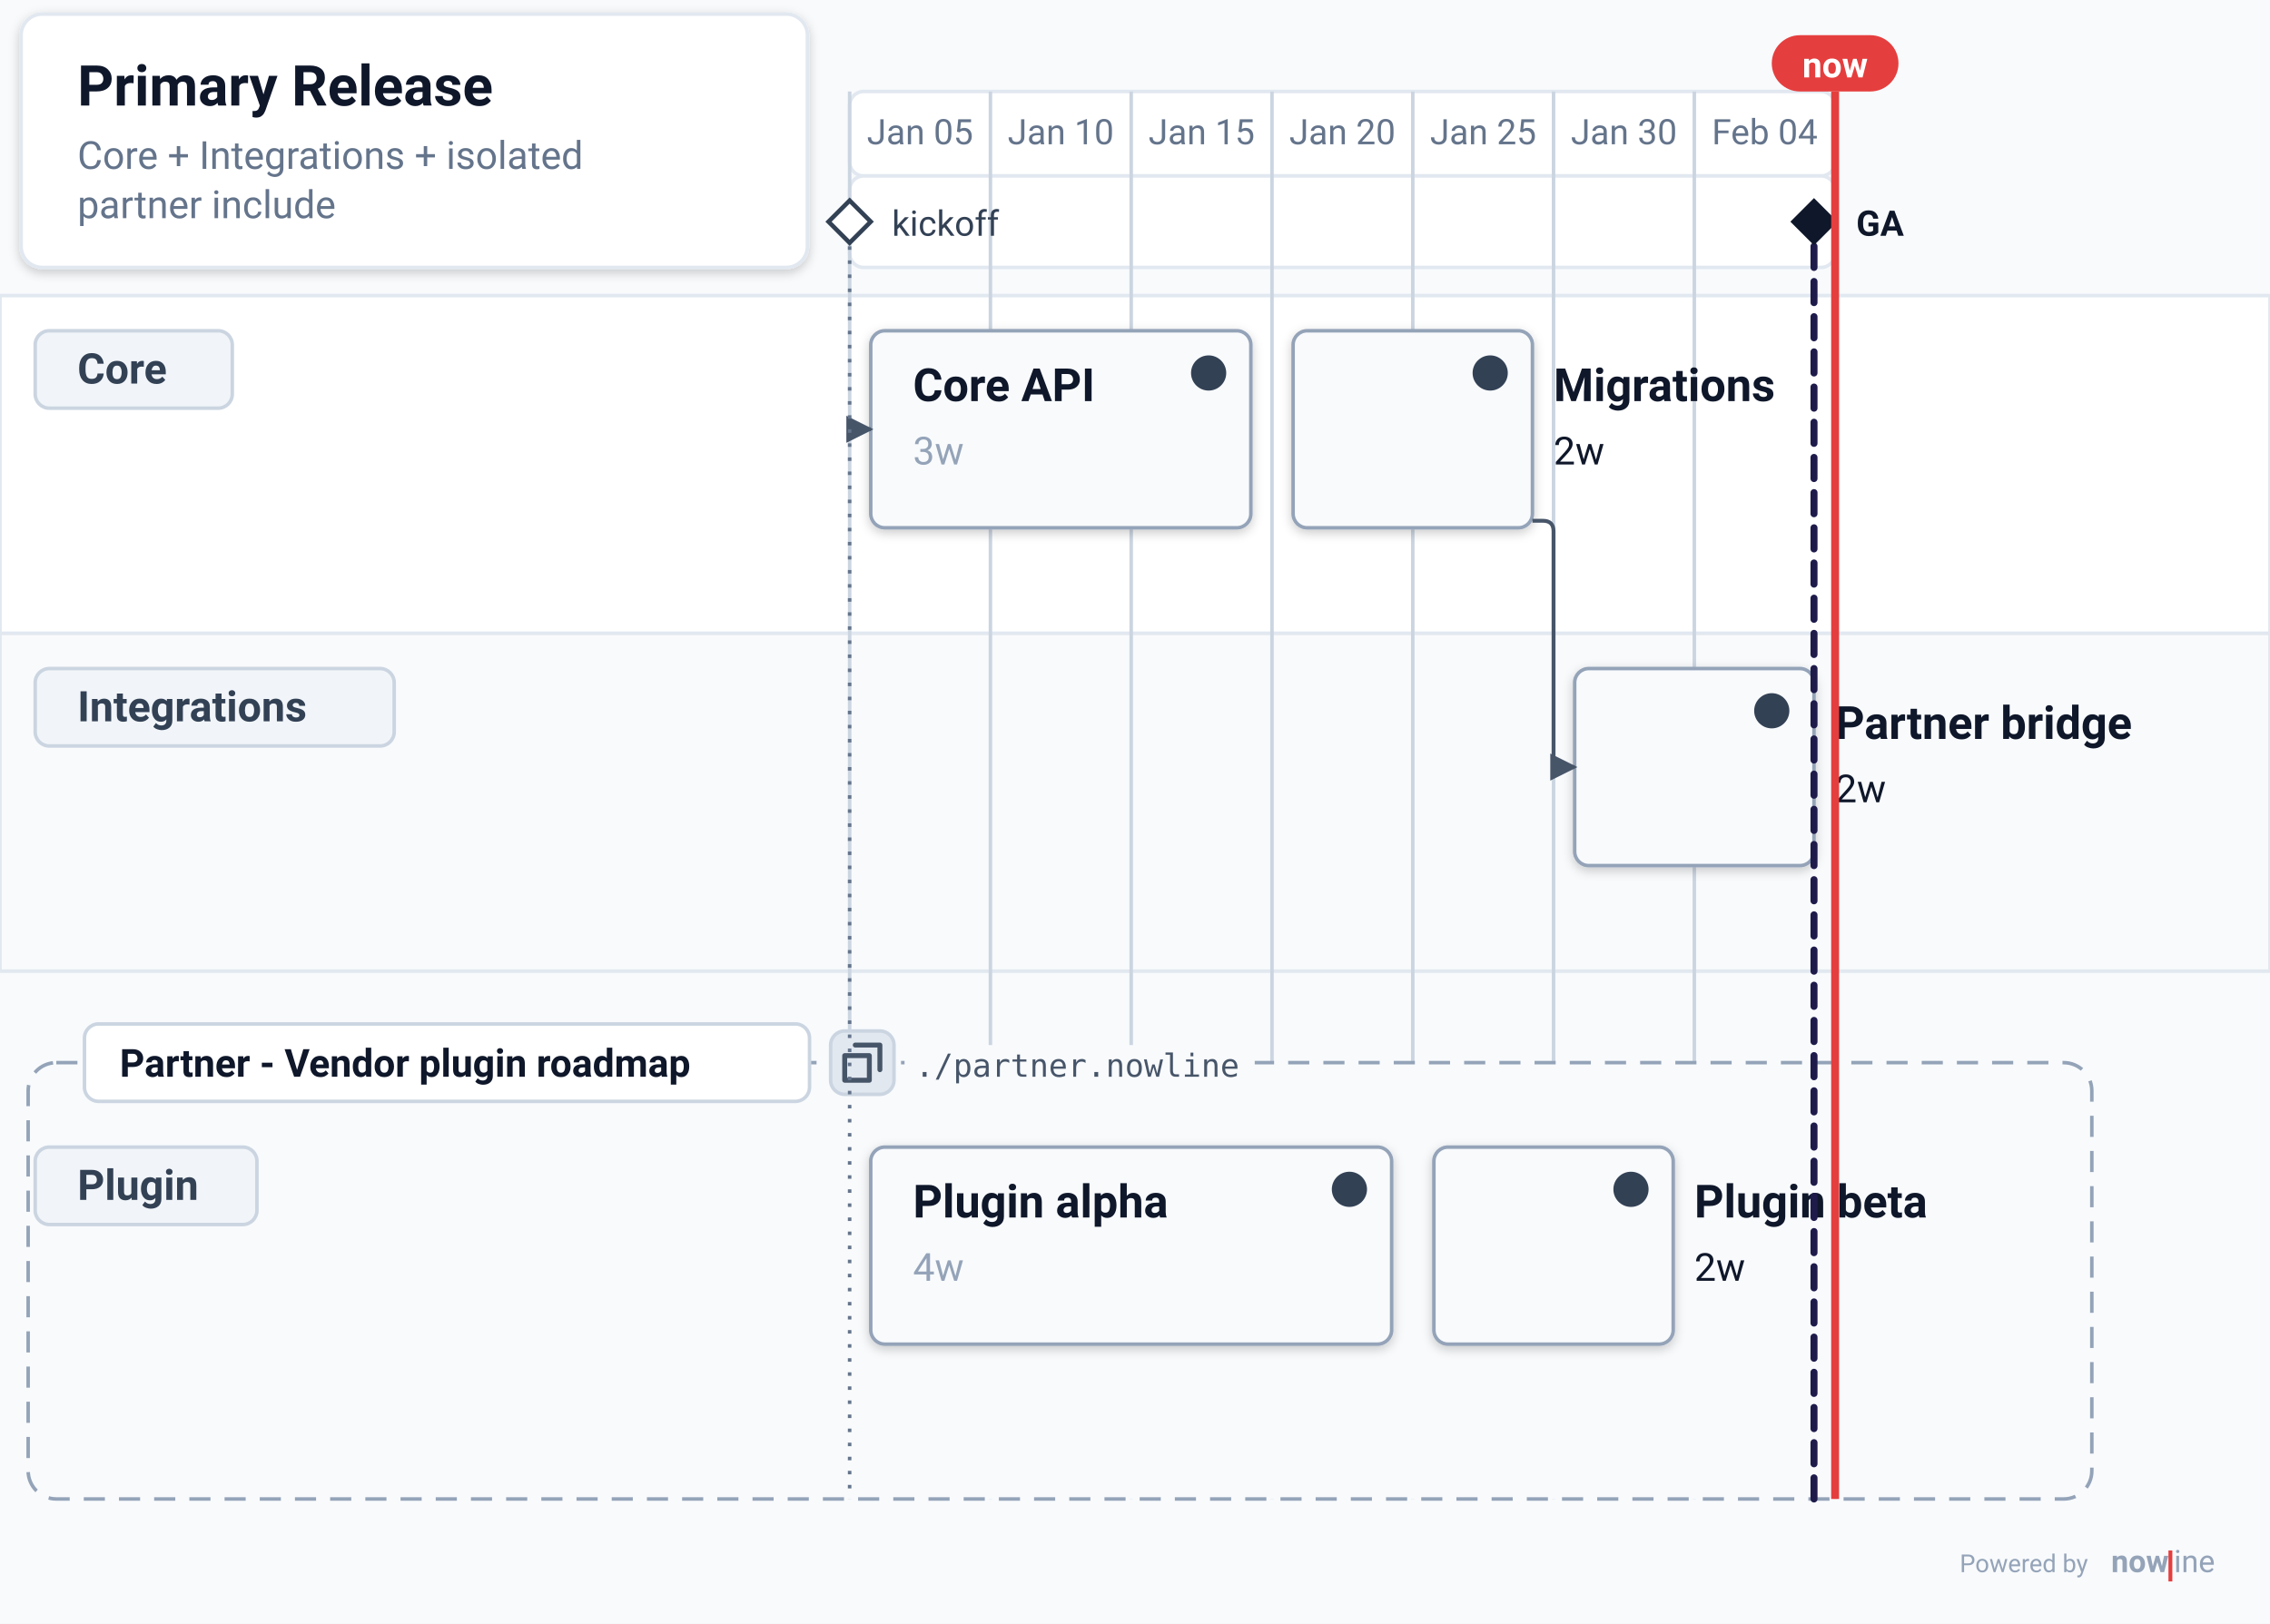
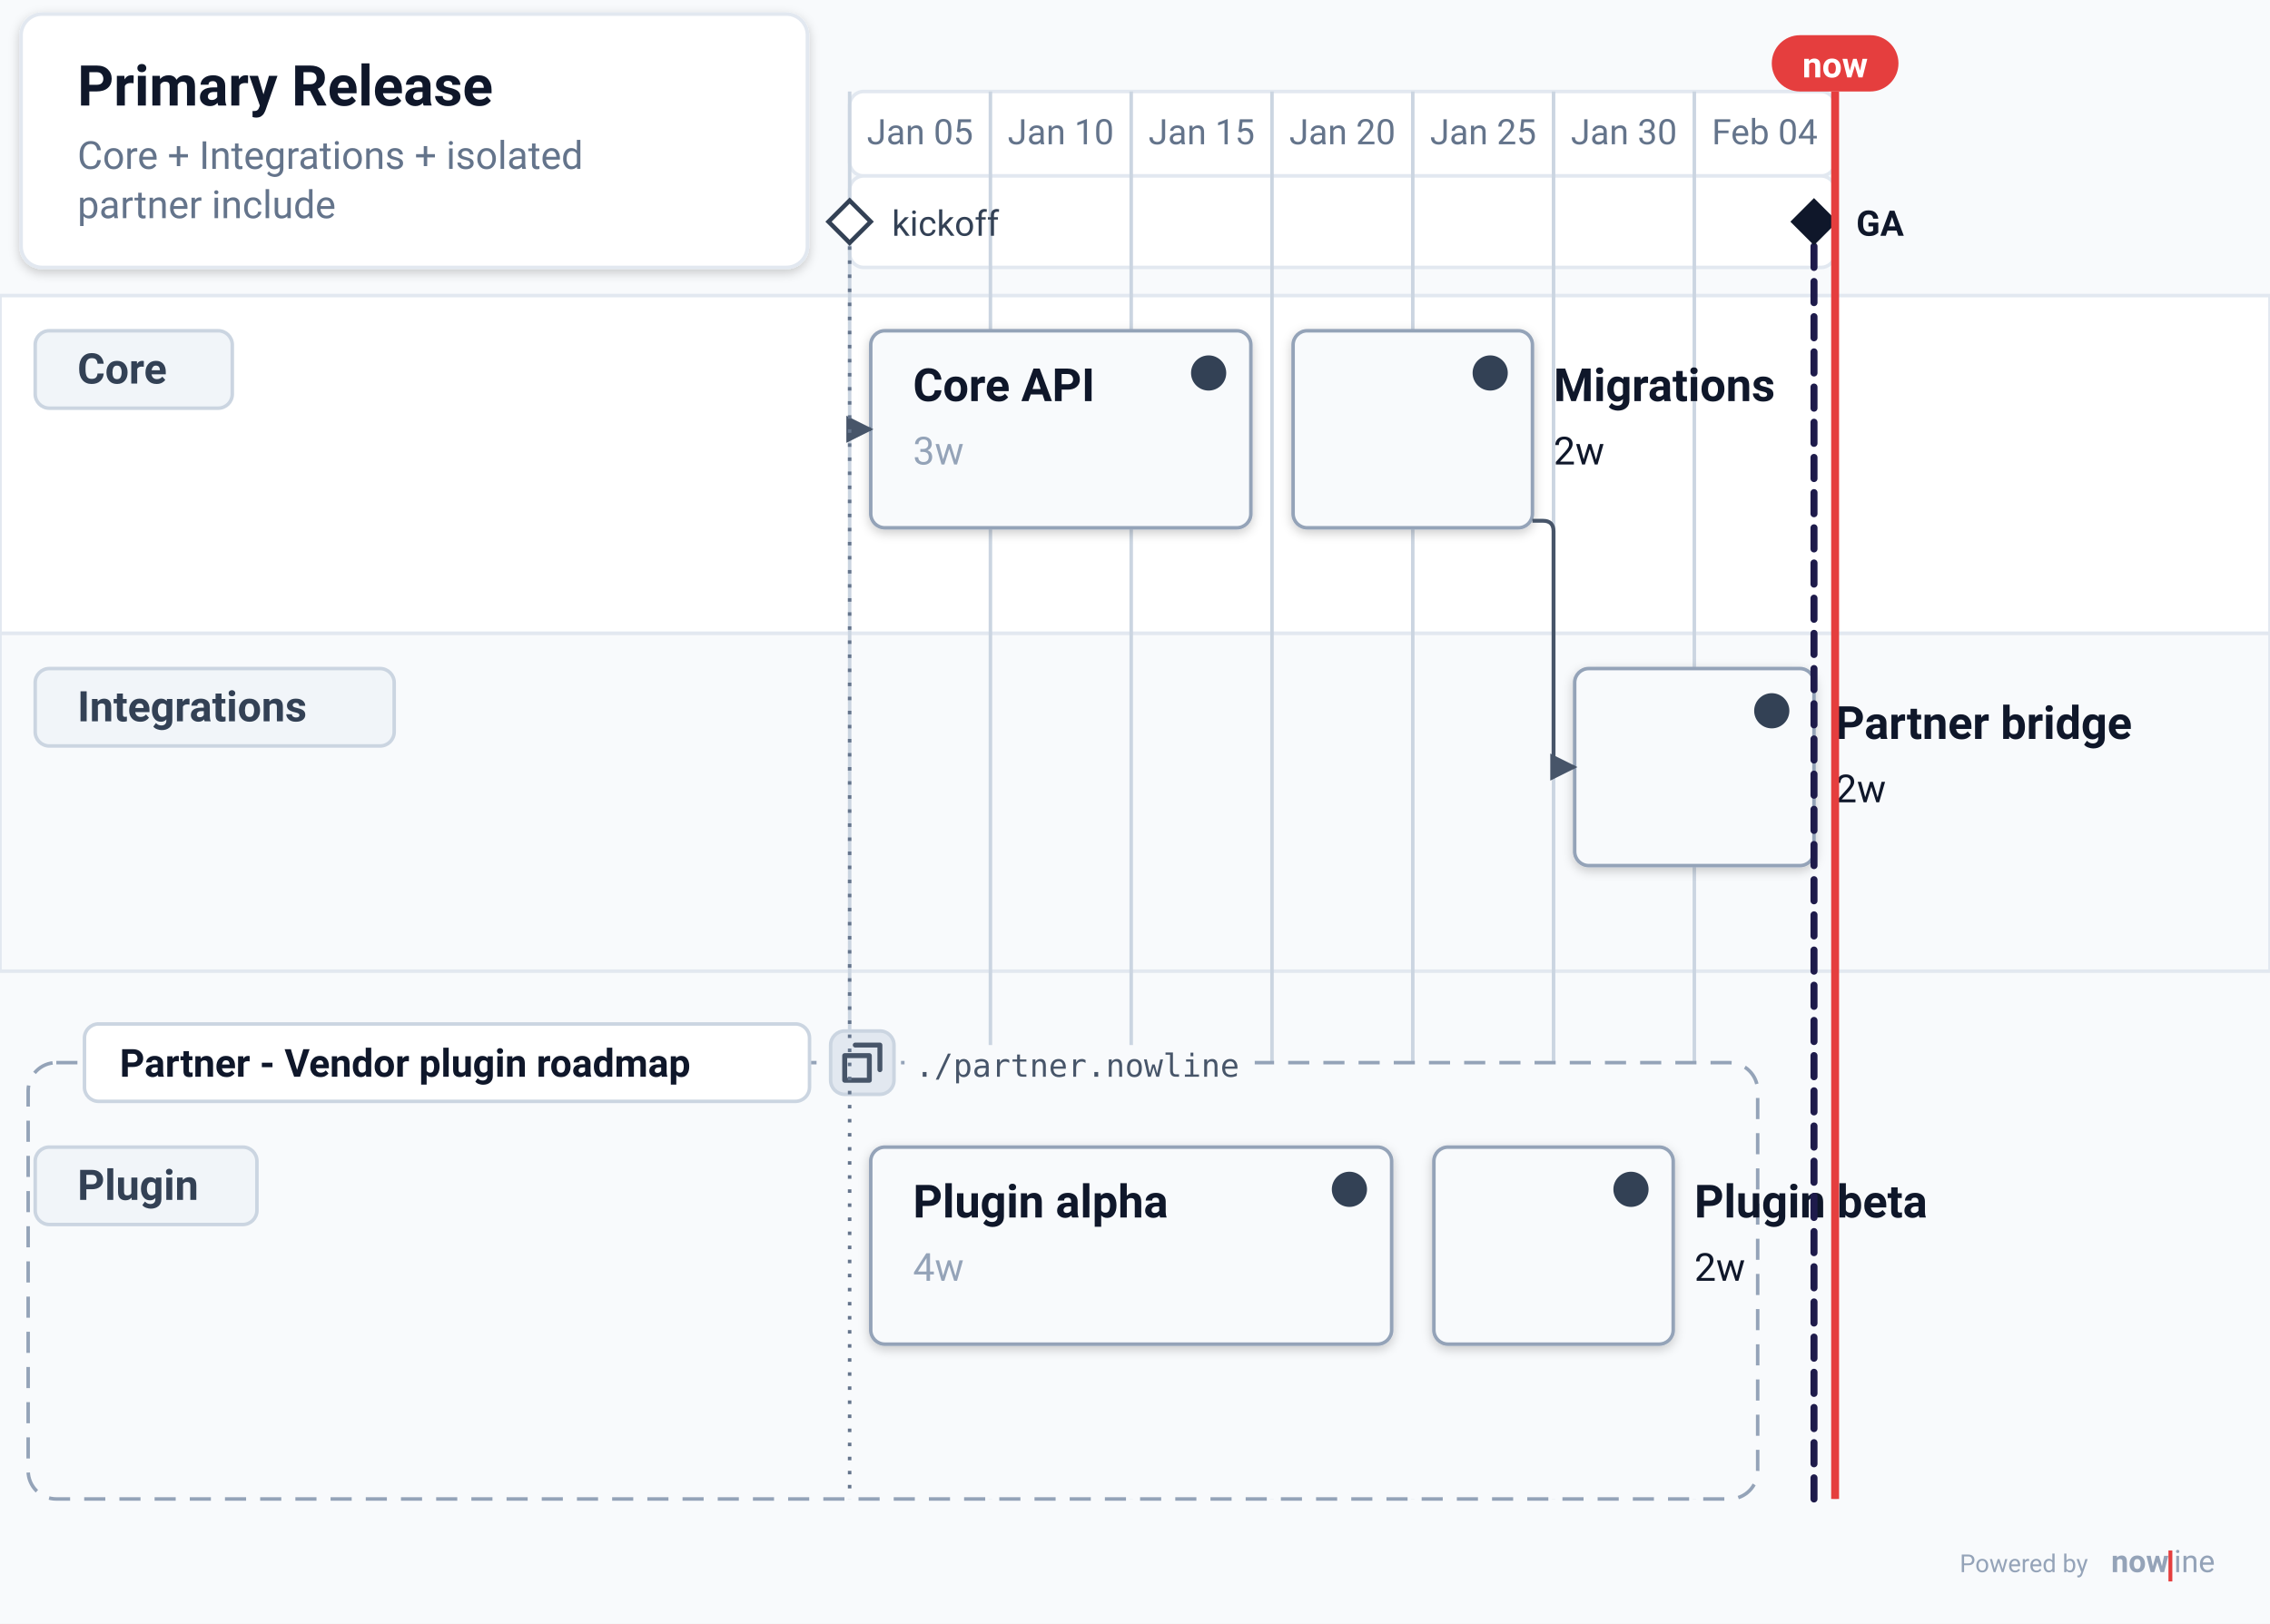
<svg xmlns="http://www.w3.org/2000/svg" data-generator="nowline" data-theme="light" height="461.44" viewBox="0 0 644.96 461.44" width="644.96">
  <defs>
    <filter height="200%" id="nl-0-root-shadow-subtle" width="200%" x="-50%" y="-50%">
      <feGaussianBlur in="SourceAlpha" stdDeviation="1.5" />
      <feOffset dx="0" dy="1" result="offsetblur" />
      <feComponentTransfer>
        <feFuncA type="linear" slope="0.2" />
      </feComponentTransfer>
      <feMerge>
        <feMergeNode />
        <feMergeNode in="SourceGraphic" />
      </feMerge>
    </filter>
    <filter height="200%" id="nl-0-root-shadow-soft" width="200%" x="-50%" y="-50%">
      <feGaussianBlur in="SourceAlpha" stdDeviation="5" />
      <feOffset dx="0" dy="3" result="offsetblur" />
      <feComponentTransfer>
        <feFuncA type="linear" slope="0.3" />
      </feComponentTransfer>
      <feMerge>
        <feMergeNode />
        <feMergeNode in="SourceGraphic" />
      </feMerge>
    </filter>
    <filter height="200%" id="nl-0-root-shadow-hard" width="200%" x="-50%" y="-50%">
      <feGaussianBlur in="SourceAlpha" stdDeviation="0" />
      <feOffset dx="2" dy="2" result="offsetblur" />
      <feComponentTransfer>
        <feFuncA type="linear" slope="0.45" />
      </feComponentTransfer>
      <feMerge>
        <feMergeNode />
        <feMergeNode in="SourceGraphic" />
      </feMerge>
    </filter>
    <marker id="nl-arrow" viewBox="0 0 10 10" refX="9" refY="5" markerWidth="7" markerHeight="7" orient="auto">
      <path d="M 0 0 L 10 5 L 0 10 z" fill="#475569" />
    </marker>
    <marker id="nl-arrow-light" viewBox="0 0 10 10" refX="9" refY="5" markerWidth="7" markerHeight="7" orient="auto">
      <path d="M 0 0 L 10 5 L 0 10 z" fill="#94a3b8" />
    </marker>
    <marker id="nl-arrow-dark" viewBox="0 0 10 10" refX="9" refY="5" markerWidth="7" markerHeight="7" orient="auto">
      <path d="M 0 0 L 10 5 L 0 10 z" fill="#0f172a" />
    </marker>
  </defs>
  <rect fill="#f8fafc" height="461.44" width="644.96" x="0" y="0" />
  <g data-layer="timeline">
    <rect fill="#ffffff" height="24" rx="4" ry="4" stroke="#e2e8f0" stroke-width="1" width="280" x="241.4" y="26" />
    <rect fill="#ffffff" height="26" rx="4" ry="4" stroke="#e2e8f0" stroke-width="1" width="280" x="241.4" y="50" />
    <text fill="#64748b" font-family="system-ui, -apple-system, &quot;Segoe UI&quot;, Roboto, sans-serif" font-size="10" text-anchor="middle" x="261.4" y="41">Jan 05</text>
    <text fill="#64748b" font-family="system-ui, -apple-system, &quot;Segoe UI&quot;, Roboto, sans-serif" font-size="10" text-anchor="middle" x="301.4" y="41">Jan 10</text>
    <text fill="#64748b" font-family="system-ui, -apple-system, &quot;Segoe UI&quot;, Roboto, sans-serif" font-size="10" text-anchor="middle" x="341.4" y="41">Jan 15</text>
    <text fill="#64748b" font-family="system-ui, -apple-system, &quot;Segoe UI&quot;, Roboto, sans-serif" font-size="10" text-anchor="middle" x="381.4" y="41">Jan 20</text>
    <text fill="#64748b" font-family="system-ui, -apple-system, &quot;Segoe UI&quot;, Roboto, sans-serif" font-size="10" text-anchor="middle" x="421.4" y="41">Jan 25</text>
    <text fill="#64748b" font-family="system-ui, -apple-system, &quot;Segoe UI&quot;, Roboto, sans-serif" font-size="10" text-anchor="middle" x="461.4" y="41">Jan 30</text>
    <text fill="#64748b" font-family="system-ui, -apple-system, &quot;Segoe UI&quot;, Roboto, sans-serif" font-size="10" text-anchor="middle" x="501.4" y="41">Feb 04</text>
  </g>
  <g data-id="core" data-layer="swimlane-bg">
    <rect fill="#ffffff" height="96" stroke="#e2e8f0" stroke-width="1" width="644.96" x="0" y="84" />
  </g>
  <g data-id="integrations" data-layer="swimlane-bg">
    <rect fill="#f8fafc" height="96" stroke="#e2e8f0" stroke-width="1" width="644.96" x="0" y="180" />
  </g>
  <g data-layer="grid">
    <line stroke="#cbd5e1" stroke-width="1" x1="241.4" x2="241.4" y1="26" y2="426" />
    <line stroke="#cbd5e1" stroke-width="1" x1="281.4" x2="281.4" y1="26" y2="426" />
    <line stroke="#cbd5e1" stroke-width="1" x1="321.4" x2="321.4" y1="26" y2="426" />
    <line stroke="#cbd5e1" stroke-width="1" x1="361.4" x2="361.4" y1="26" y2="426" />
    <line stroke="#cbd5e1" stroke-width="1" x1="401.4" x2="401.4" y1="26" y2="426" />
    <line stroke="#cbd5e1" stroke-width="1" x1="441.4" x2="441.4" y1="26" y2="426" />
    <line stroke="#cbd5e1" stroke-width="1" x1="481.4" x2="481.4" y1="26" y2="426" />
    <line stroke="#cbd5e1" stroke-width="1" x1="521.4" x2="521.4" y1="26" y2="426" />
  </g>
  <g data-id="core" data-layer="swimlane">
    <rect fill="#f1f5f9" height="22" rx="4" ry="4" stroke="#cbd5e1" stroke-width="1" width="56" x="10" y="94" />
    <text fill="#334155" font-family="system-ui, -apple-system, &quot;Segoe UI&quot;, Roboto, sans-serif" font-size="12" font-weight="600" x="22" y="109">Core</text>
    <g data-id="core-api" data-layer="item">
      <rect fill="#f8fafc" filter="url(#nl-0-root-shadow-subtle)" height="56" rx="4" ry="4" stroke="#94a3b8" stroke-width="1" width="108" x="247.4" y="94" />
      <circle cx="343.4" cy="106" fill="#334155" r="5" />
      <text fill="#0f172a" font-family="system-ui, -apple-system, &quot;Segoe UI&quot;, Roboto, sans-serif" font-size="13" font-weight="600" x="259.4" y="114">Core API</text>
      <text fill="#94a3b8" font-family="system-ui, -apple-system, &quot;Segoe UI&quot;, Roboto, sans-serif" font-size="11" x="259.4" y="132">3w</text>
    </g>
    <g data-id="migrations" data-layer="item">
      <rect fill="#f8fafc" filter="url(#nl-0-root-shadow-subtle)" height="56" rx="4" ry="4" stroke="#94a3b8" stroke-width="1" width="68" x="367.4" y="94" />
      <circle cx="423.4" cy="106" fill="#334155" r="5" />
      <text fill="#0f172a" font-family="system-ui, -apple-system, &quot;Segoe UI&quot;, Roboto, sans-serif" font-size="13" font-weight="600" x="441.4" y="114">Migrations</text>
      <text fill="#0f172a" font-family="system-ui, -apple-system, &quot;Segoe UI&quot;, Roboto, sans-serif" font-size="11" x="441.4" y="132">2w</text>
    </g>
  </g>
  <g data-id="integrations" data-layer="swimlane">
    <rect fill="#f1f5f9" height="22" rx="4" ry="4" stroke="#cbd5e1" stroke-width="1" width="102" x="10" y="190" />
    <text fill="#334155" font-family="system-ui, -apple-system, &quot;Segoe UI&quot;, Roboto, sans-serif" font-size="12" font-weight="600" x="22" y="205">Integrations</text>
    <g data-id="bridge" data-layer="item">
      <rect fill="#f8fafc" filter="url(#nl-0-root-shadow-subtle)" height="56" rx="4" ry="4" stroke="#94a3b8" stroke-width="1" width="68" x="447.4" y="190" />
      <circle cx="503.4" cy="202" fill="#334155" r="5" />
      <text fill="#0f172a" font-family="system-ui, -apple-system, &quot;Segoe UI&quot;, Roboto, sans-serif" font-size="13" font-weight="600" x="521.4" y="210">Partner bridge</text>
      <text fill="#0f172a" font-family="system-ui, -apple-system, &quot;Segoe UI&quot;, Roboto, sans-serif" font-size="11" x="521.4" y="228">2w</text>
    </g>
  </g>
  <g data-layer="include">
-     <rect fill="#f8fafc" height="124" rx="8" ry="8" stroke="#94a3b8" stroke-dasharray="6 4" stroke-width="1" width="586.34" x="8" y="302" />
+     <rect fill="#f8fafc" height="124" rx="8" ry="8" stroke="#94a3b8" stroke-dasharray="6 4" stroke-width="1" width="491.4" x="8" y="302" />
    <g data-id="plugin" data-layer="swimlane">
      <rect fill="#f1f5f9" height="22" rx="4" ry="4" stroke="#cbd5e1" stroke-width="1" width="63" x="10" y="326" />
      <text fill="#334155" font-family="system-ui, -apple-system, &quot;Segoe UI&quot;, Roboto, sans-serif" font-size="12" font-weight="600" x="22" y="341">Plugin</text>
      <g data-id="plugin-alpha" data-layer="item">
        <rect fill="#f8fafc" filter="url(#nl-0-root-shadow-subtle)" height="56" rx="4" ry="4" stroke="#94a3b8" stroke-width="1" width="148" x="247.4" y="326" />
        <circle cx="383.4" cy="338" fill="#334155" r="5" />
        <text fill="#0f172a" font-family="system-ui, -apple-system, &quot;Segoe UI&quot;, Roboto, sans-serif" font-size="13" font-weight="600" x="259.4" y="346">Plugin alpha</text>
        <text fill="#94a3b8" font-family="system-ui, -apple-system, &quot;Segoe UI&quot;, Roboto, sans-serif" font-size="11" x="259.4" y="364">4w</text>
      </g>
      <g data-id="plugin-beta" data-layer="item">
        <rect fill="#f8fafc" filter="url(#nl-0-root-shadow-subtle)" height="56" rx="4" ry="4" stroke="#94a3b8" stroke-width="1" width="68" x="407.4" y="326" />
        <circle cx="463.4" cy="338" fill="#334155" r="5" />
        <text fill="#0f172a" font-family="system-ui, -apple-system, &quot;Segoe UI&quot;, Roboto, sans-serif" font-size="13" font-weight="600" x="481.4" y="346">Plugin beta</text>
        <text fill="#0f172a" font-family="system-ui, -apple-system, &quot;Segoe UI&quot;, Roboto, sans-serif" font-size="11" x="481.4" y="364">2w</text>
      </g>
    </g>
    <rect fill="#ffffff" height="22" rx="4" ry="4" stroke="#cbd5e1" stroke-width="1" width="206" x="24" y="291" />
    <text fill="#0f172a" font-family="system-ui, -apple-system, &quot;Segoe UI&quot;, Roboto, sans-serif" font-size="11" font-weight="600" x="34" y="306">Partner - Vendor plugin roadmap</text>
    <rect fill="#e2e8f0" height="18" rx="4" ry="4" stroke="#cbd5e1" stroke-width="1" width="18" x="236" y="293" />
    <path d="M243 297 H250 V304 M240 300 H247 V307 H240 Z" fill="none" stroke="#475569" stroke-linecap="round" stroke-linejoin="round" stroke-width="1.4" />
    <rect fill="#f8fafc" height="15" width="99.5" x="257" y="297" />
    <text fill="#475569" font-family="ui-monospace, SFMono-Regular, Menlo, Consolas, monospace" font-size="9" x="260" y="306">./partner.nowline</text>
  </g>
  <path d="M241.4 122 L247.4 122" fill="none" marker-end="url(#nl-arrow)" stroke="#475569" stroke-linejoin="round" stroke-width="1.1" />
  <path d="M435.4 148 L438.4 148 Q441.4 148 441.4 151 L441.4 215 Q441.4 218 444.4 218 L447.4 218" fill="none" marker-end="url(#nl-arrow)" stroke="#475569" stroke-linejoin="round" stroke-width="1.1" />
  <line stroke="#64748b" stroke-dasharray="1 3" stroke-width="1" x1="241.4" x2="241.4" y1="70" y2="426" />
  <line stroke="#1e1b4b" stroke-dasharray="6 4" stroke-linecap="round" stroke-width="2" x1="515.4" x2="515.4" y1="70" y2="426" />
  <g data-id="kickoff" data-layer="anchor">
    <path d="M241.4 57 L247.4 63 L241.4 69 L235.4 63 Z" fill="#ffffff" stroke="#334155" stroke-width="1.25" />
    <text fill="#334155" font-family="system-ui, -apple-system, &quot;Segoe UI&quot;, Roboto, sans-serif" font-size="10" x="253.4" y="67">kickoff</text>
  </g>
  <g data-id="ga" data-layer="milestone">
    <path d="M515.4 57 L521.4 63 L515.4 69 L509.4 63 Z" fill="#0f172a" stroke="#0f172a" stroke-width="1" />
    <text fill="#0f172a" font-family="system-ui, -apple-system, &quot;Segoe UI&quot;, Roboto, sans-serif" font-size="10" font-weight="600" x="527.4" y="67">GA</text>
  </g>
  <g data-layer="nowline">
    <line stroke="#e53e3e" stroke-width="2.25" x1="521.4" x2="521.4" y1="26" y2="426" />
    <rect fill="#e53e3e" height="16" rx="8" ry="8" width="36" x="503.4" y="10" />
    <text fill="#ffffff" font-family="system-ui, -apple-system, &quot;Segoe UI&quot;, Roboto, sans-serif" font-size="10" font-weight="700" text-anchor="middle" x="521.4" y="22">now</text>
  </g>
  <g data-id="nl-0-root-header" data-layer="header">
    <rect fill="#ffffff" filter="url(#nl-0-root-shadow-subtle)" height="72" rx="6" ry="6" stroke="#e2e8f0" stroke-width="1" width="223.4" x="6" y="4" />
    <text fill="#0f172a" font-family="system-ui, -apple-system, &quot;Segoe UI&quot;, Roboto, sans-serif" font-size="16" font-weight="600" x="22" y="30">Primary Release</text>
    <text fill="#64748b" font-family="system-ui, -apple-system, &quot;Segoe UI&quot;, Roboto, sans-serif" font-size="11" x="22" y="48">Core + Integrations + isolated</text>
    <text fill="#64748b" font-family="system-ui, -apple-system, &quot;Segoe UI&quot;, Roboto, sans-serif" font-size="11" x="22" y="62">partner include</text>
  </g>
  <a aria-label="Powered by nowline" href="https://nowline.io" rel="noopener" target="_blank">
    <g data-layer="attribution">
      <g transform="translate(556.8 438) scale(0.22)">
        <text fill="#94a3b8" font-family="system-ui, -apple-system, &quot;Segoe UI&quot;, Roboto, sans-serif" font-size="32" font-weight="400" x="0" y="40">Powered by</text>
        <text fill="#94a3b8" font-family="system-ui, -apple-system, &quot;Segoe UI&quot;, Roboto, sans-serif" font-size="40" font-weight="700" x="195.6" y="40">now</text>
        <rect fill="#e53e3e" height="40" width="5" x="269.6" y="12" />
        <text fill="#94a3b8" font-family="system-ui, -apple-system, &quot;Segoe UI&quot;, Roboto, sans-serif" font-size="40" font-weight="400" x="276.6" y="40">ine</text>
      </g>
    </g>
  </a>
</svg>
